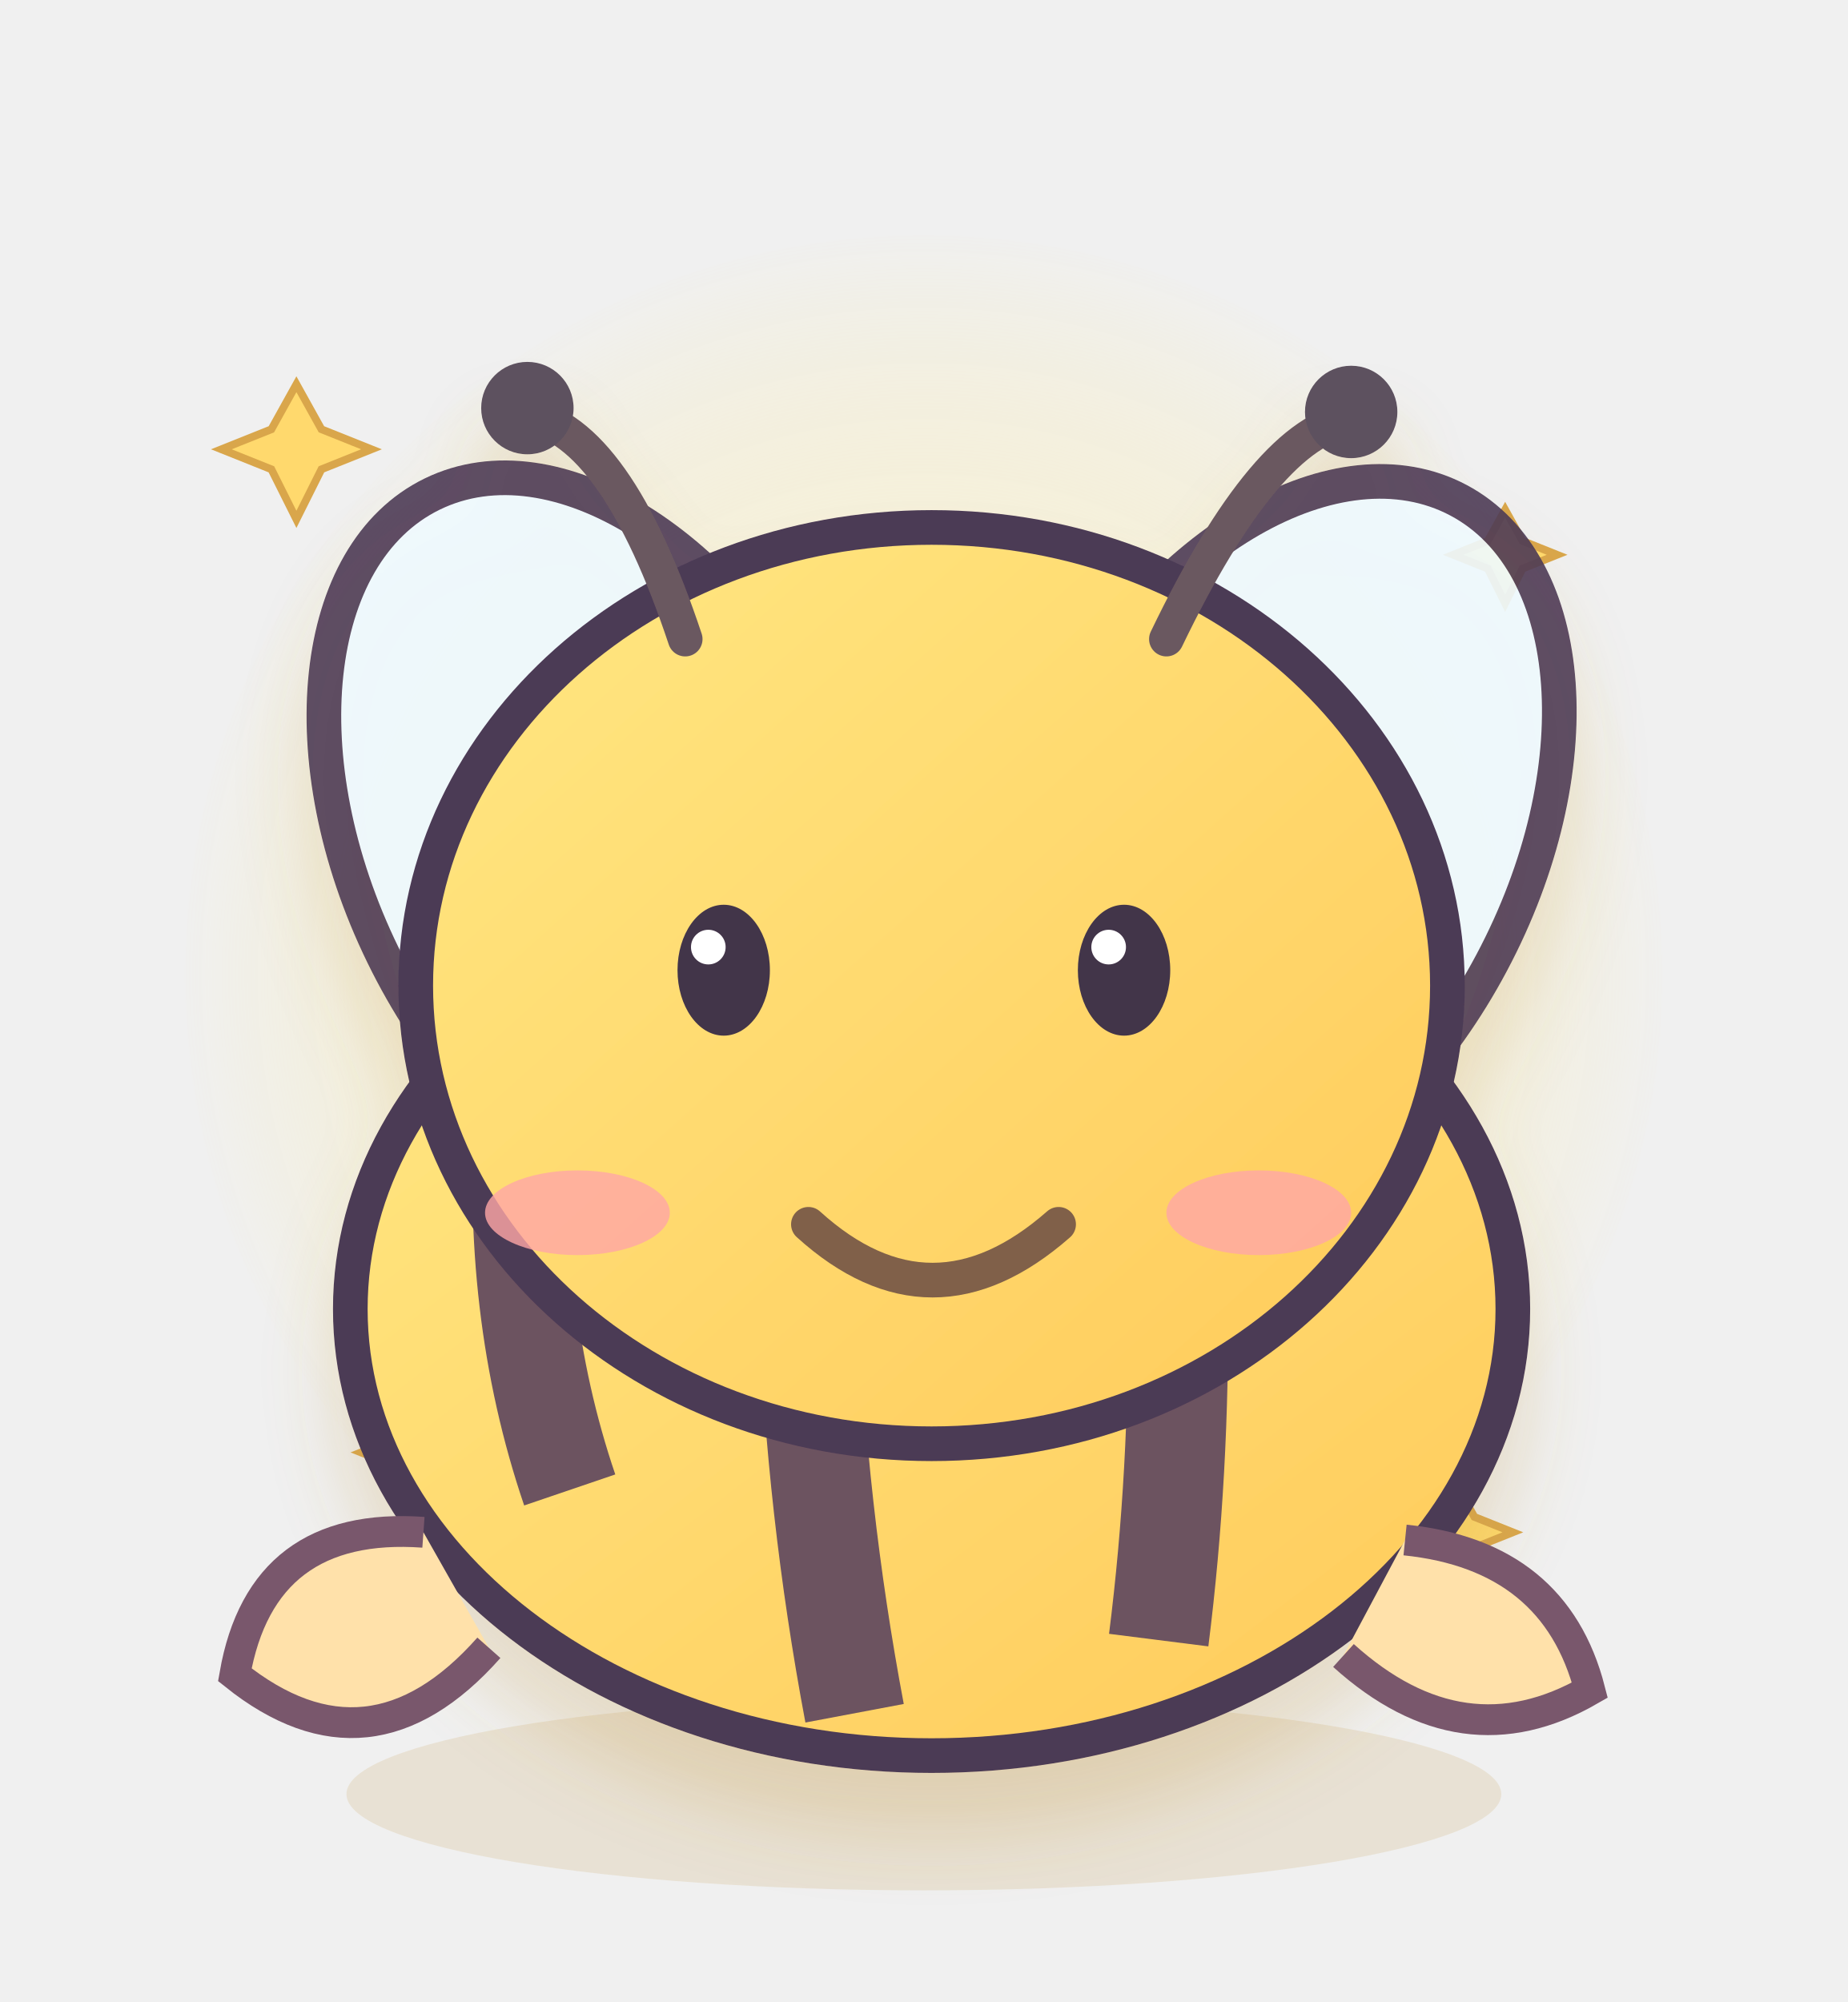
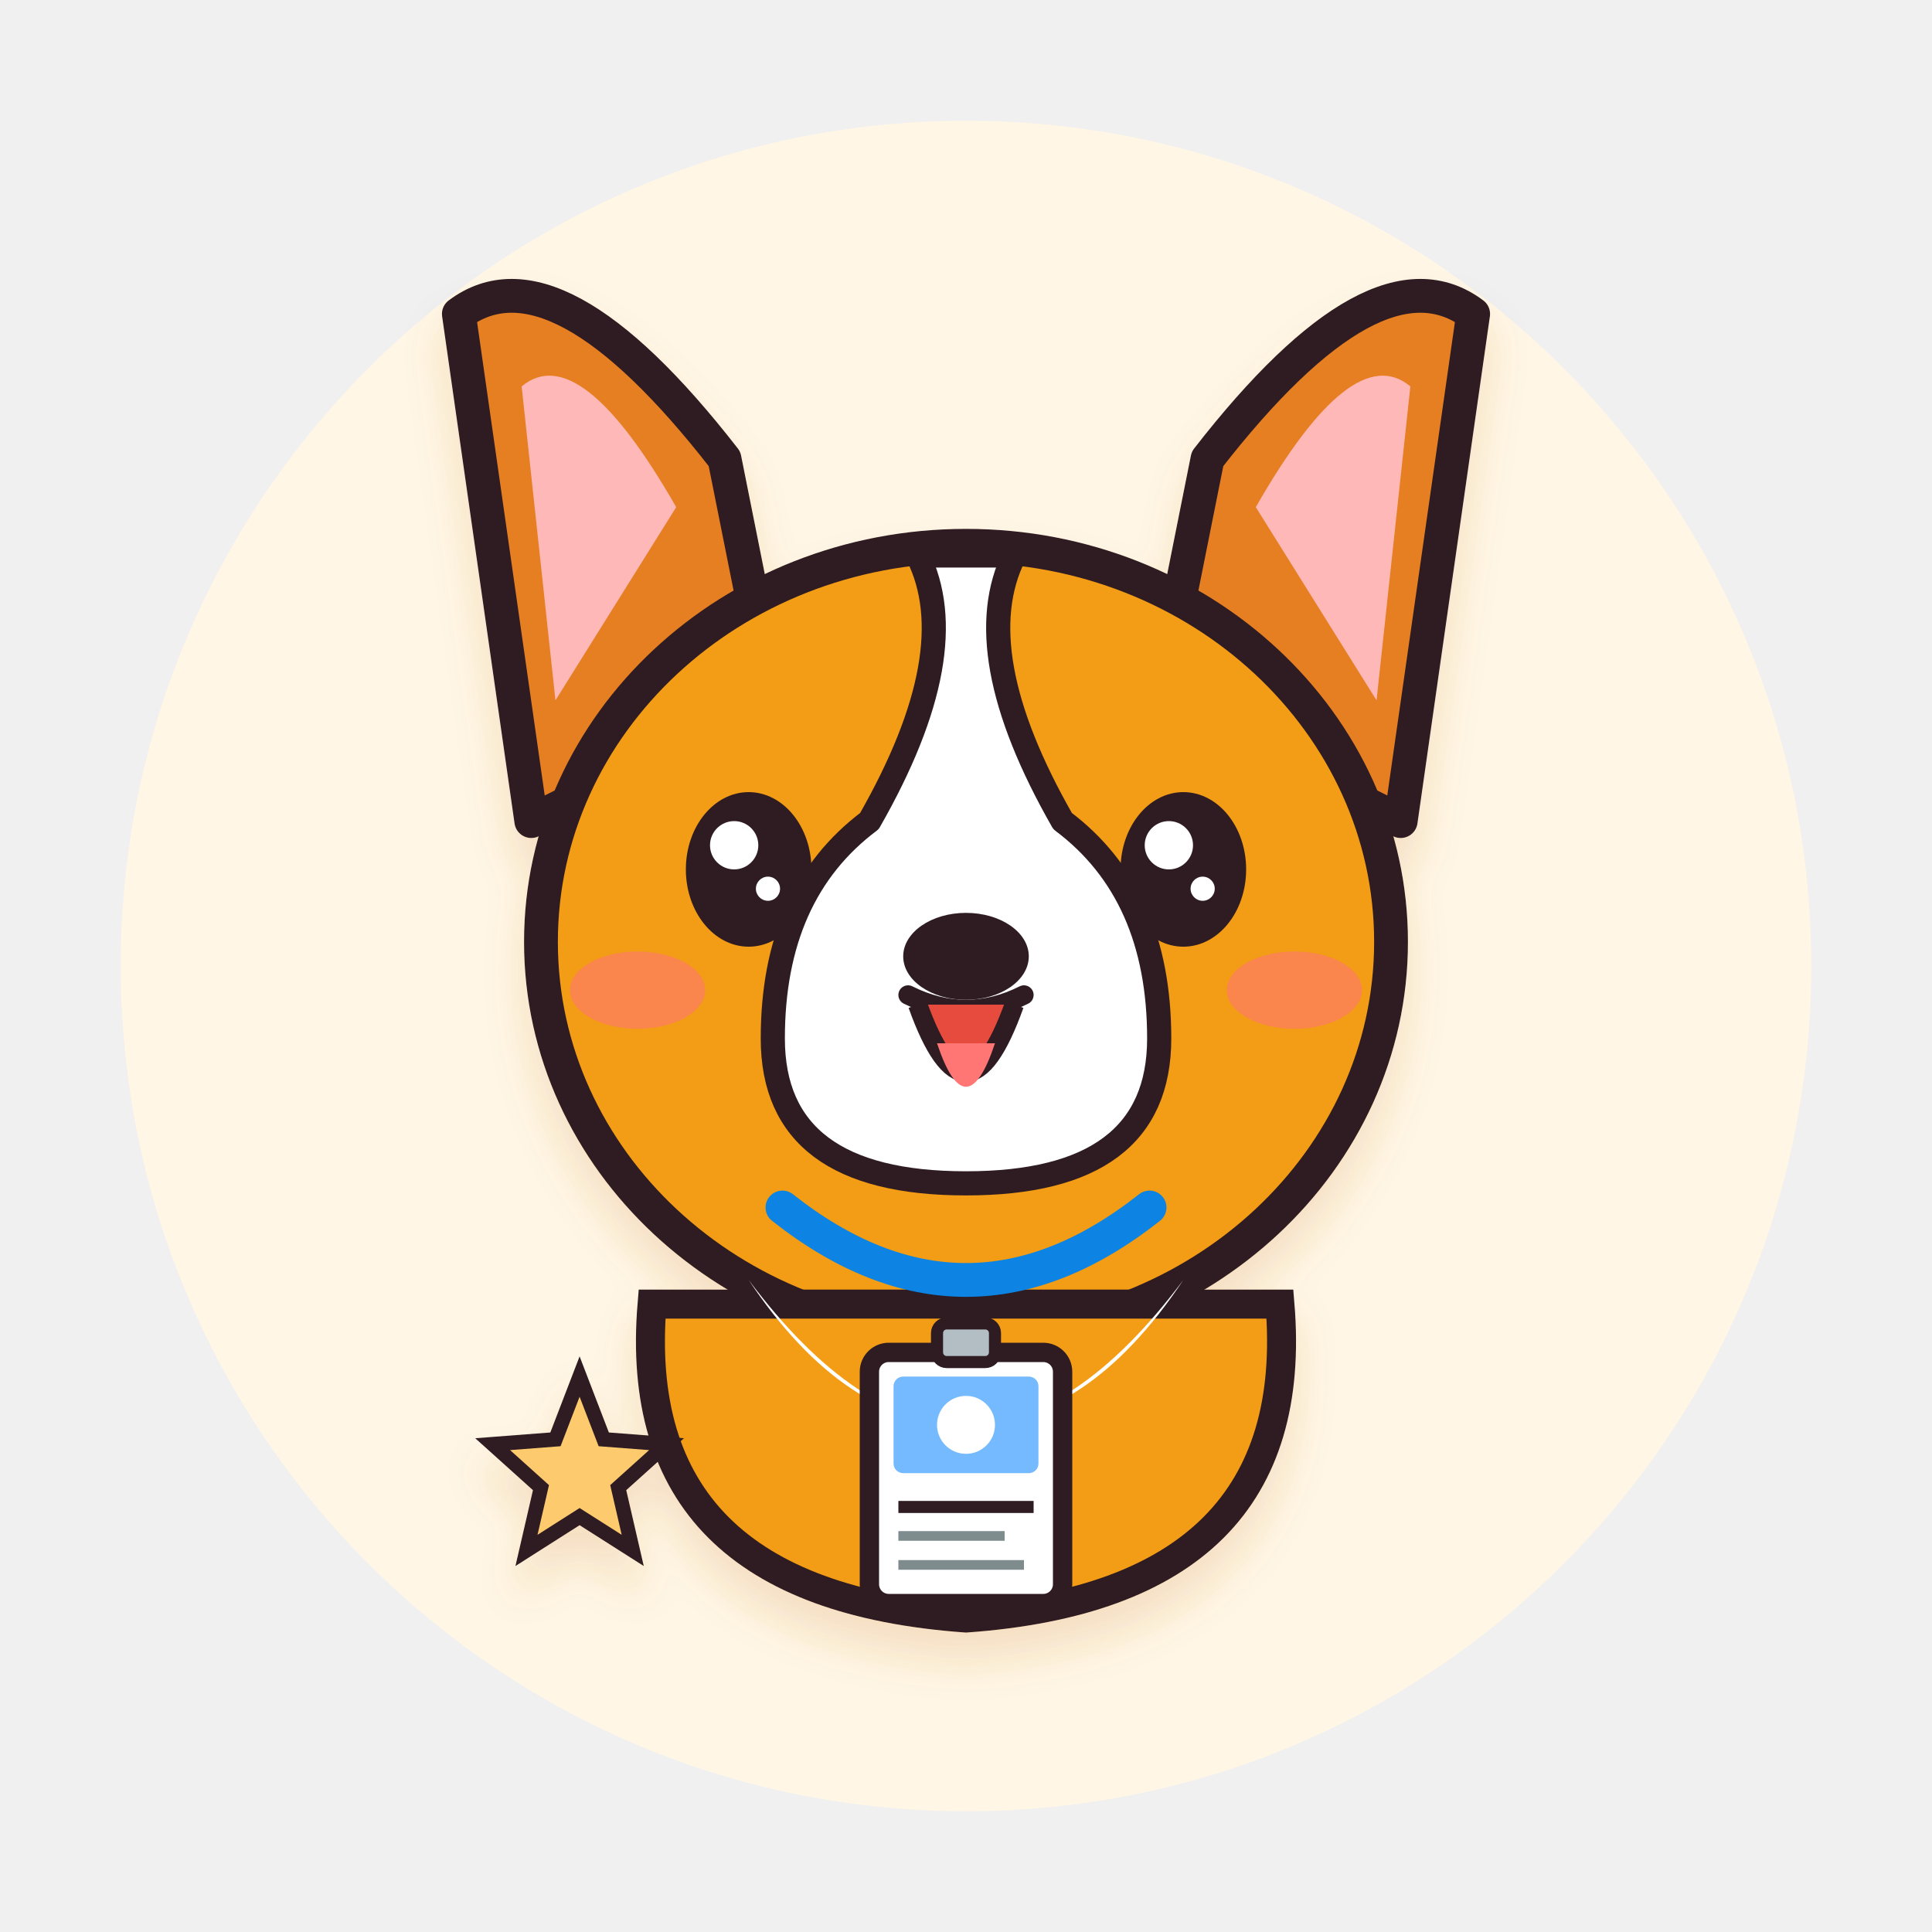
- <svg xmlns="http://www.w3.org/2000/svg" width="480" height="520" viewBox="0 0 480 520">
+ <svg xmlns="http://www.w3.org/2000/svg" viewBox="0 0 400 400" width="100%" height="100%">
  <defs>
-     <linearGradient id="body" x1="0" y1="0" x2="1" y2="1">
-       <stop stop-color="#ffe883" />
-       <stop offset="1" stop-color="#ffca5a" />
-     </linearGradient>
-     <radialGradient id="bubble">
-       <stop stop-color="#fff" stop-opacity=".9" />
-       <stop offset="1" stop-color="#ffe883" stop-opacity="0" />
-     </radialGradient>
-     <filter id="shadow" x="-30%" y="-30%" width="160%" height="160%">
-       <feDropShadow dx="0" dy="16" stdDeviation="9" flood-color="#c2953d" flood-opacity=".23" />
+     <filter id="shadow-b" x="-10%" y="-10%" width="120%" height="120%">
+       <feDropShadow dx="0" dy="6" stdDeviation="4" flood-color="#c97b24" flood-opacity="0.18" />
    </filter>
  </defs>
-   <ellipse cx="240" cy="466" rx="150" ry="25" fill="#c2953d" opacity=".16" />
-   <circle cx="240" cy="253" r="192" fill="url(#bubble)" />
-   <path d="M77 99.8 l6.5 11.7 13.0 5.2 -13.0 5.2 -6.5 13.0 -6.5 -13.0 -13.0 -5.2 13.0 -5.2z" fill="#ffd96d" stroke="#d9a64b" stroke-width="2" />
-   <path d="M391 132.4 l4.5 8.1 9.0 3.6 -9.0 3.6 -4.5 9.0 -4.5 -9.0 -9.0 -3.6 9.0 -3.6z" fill="#ffd96d" stroke="#d9a64b" stroke-width="2" />
-   <path d="M378 385 l5 9 10 4 -10 4 -5 10 -5 -10 -10 -4 10 -4z" fill="#ffd96d" stroke="#d9a64b" stroke-width="2" />
-   <path d="M105 367.5 l3.75 6.75 7.5 3.0 -7.5 3.0 -3.75 7.5 -3.75 -7.5 -7.5 -3.0 7.5 -3.0z" fill="#ffd96d" stroke="#d9a64b" stroke-width="2" />
-   <g filter="url(#shadow)">
-     <ellipse cx="157" cy="220" rx="64" ry="102" transform="rotate(-26 157 220)" fill="#f0faff" opacity=".9" stroke="#4c3a55" stroke-width="9" stroke-linejoin="round" />
-     <ellipse cx="331" cy="220" rx="64" ry="102" transform="rotate(28 331 220)" fill="#f0faff" opacity=".9" stroke="#4c3a55" stroke-width="9" stroke-linejoin="round" />
-     <ellipse cx="242" cy="340" rx="151" ry="116" fill="url(#body)" stroke="#4c3a55" stroke-width="9" stroke-linejoin="round" />
-     <path d="M136 285 Q132 340 148 387" stroke="#6c5260" stroke-width="25" fill="none" />
-     <path d="M214 229 Q202 339 222 445" stroke="#6c5260" stroke-width="26" fill="none" />
-     <path d="M299 240 Q312 339 301 426" stroke="#6c5260" stroke-width="26" fill="none" />
-     <ellipse cx="242" cy="256" rx="134" ry="119" fill="url(#body)" stroke="#4c3a55" stroke-width="9" stroke-linejoin="round" />
-     <ellipse cx="188" cy="252" rx="12" ry="17" fill="#433449" />
-     <circle cx="184" cy="246" r="4.5" fill="#fff" />
-     <ellipse cx="292" cy="252" rx="12" ry="17" fill="#433449" />
-     <circle cx="288" cy="246" r="4.5" fill="#fff" />
-     <ellipse cx="150" cy="315" rx="24" ry="11" fill="#ffa6a6" opacity=".8" />
-     <ellipse cx="327" cy="315" rx="24" ry="11" fill="#ffa6a6" opacity=".8" />
-     <path d="M210 318 Q242 347 275 318" stroke="#806048" stroke-width="9" fill="none" stroke-linecap="round" />
-     <path d="M178 166 Q160 112 137 108 M303 166 Q329 112 351 109" stroke="#6b5960" stroke-width="9" stroke-linecap="round" fill="none" />
-     <circle cx="137" cy="106" r="12" fill="#5d515f" />
-     <circle cx="351" cy="107" r="12" fill="#5d515f" />
+   <circle cx="200" cy="200" r="175" fill="#fff6e5" />
+   <g filter="url(#shadow-b)">
+     <path d="M110 170 L95 65 Q115 50 150 95 L160 145 Z" fill="#e67e22" stroke="#2d1c24" stroke-width="7" stroke-linejoin="round" />
+     <path d="M115 145 L108 80 Q120 70 140 105 Z" fill="#ffb8b8" />
+     <path d="M290 170 L305 65 Q285 50 250 95 L240 145 Z" fill="#e67e22" stroke="#2d1c24" stroke-width="7" stroke-linejoin="round" />
+     <path d="M285 145 L292 80 Q280 70 260 105 Z" fill="#ffb8b8" />
+     <ellipse cx="200" cy="195" rx="88" ry="82" fill="#f39c12" stroke="#2d1c24" stroke-width="7" />
+     <path d="M190 115 Q200 135 180 170 Q160 185 160 215 Q160 245 200 245 Q240 245 240 215 Q240 185 220 170 Q200 135 210 115 Z" fill="#ffffff" stroke="#2d1c24" stroke-width="5" stroke-linejoin="round" />
+     <ellipse cx="155" cy="180" rx="13" ry="16" fill="#2d1c24" />
+     <circle cx="152" cy="175" r="5" fill="#ffffff" />
+     <circle cx="159" cy="184" r="2.5" fill="#ffffff" />
+     <ellipse cx="245" cy="180" rx="13" ry="16" fill="#2d1c24" />
+     <circle cx="242" cy="175" r="5" fill="#ffffff" />
+     <circle cx="249" cy="184" r="2.5" fill="#ffffff" />
+     <ellipse cx="200" cy="198" rx="13" ry="9" fill="#2d1c24" />
+     <path d="M188 206 Q200 212 212 206" fill="none" stroke="#2d1c24" stroke-width="4" stroke-linecap="round" />
+     <path d="M190 208 Q200 236 210 208" fill="#e74c3c" stroke="#2d1c24" stroke-width="4" />
+     <path d="M194 216 Q200 234 206 216" fill="#ff7675" />
+     <ellipse cx="132" cy="205" rx="14" ry="8" fill="#ff7675" opacity="0.6" />
+     <ellipse cx="268" cy="205" rx="14" ry="8" fill="#ff7675" opacity="0.6" />
+     <path d="M135 270 Q130 330 200 335 Q270 330 265 270 Z" fill="#f39c12" stroke="#2d1c24" stroke-width="6" />
+     <path d="M155 265 Q200 325 245 265 Q225 295 200 295 Q175 295 155 265 Z" fill="#ffffff" />
+     <path d="M162 250 Q200 280 238 250" fill="none" stroke="#0984e3" stroke-width="7" stroke-linecap="round" />
+     <rect x="180" y="280" width="40" height="52" rx="4" fill="#ffffff" stroke="#2d1c24" stroke-width="4" />
+     <rect x="185" y="285" width="30" height="20" rx="2" fill="#74b9ff" />
+     <circle cx="200" cy="295" r="6" fill="#ffffff" />
+     <line x1="186" y1="312" x2="214" y2="312" stroke="#2d1c24" stroke-width="2.5" />
+     <line x1="186" y1="318" x2="208" y2="318" stroke="#7f8c8d" stroke-width="2" />
+     <line x1="186" y1="324" x2="212" y2="324" stroke="#7f8c8d" stroke-width="2" />
+     <rect x="194" y="274" width="12" height="8" rx="2" fill="#b2bec3" stroke="#2d1c24" stroke-width="2.5" />
+     <path d="M120 285 L125 298 L138 299 L128 308 L131 321 L120 314 L109 321 L112 308 L102 299 L115 298 Z" fill="#fdcb6e" stroke="#2d1c24" stroke-width="3" />
  </g>
-   <path d="M110 398 q-42 -3 -49 37 q35 28 66 -7" fill="#ffe1aa" stroke="#79576c" stroke-width="8" />
-   <path d="M365 400 q39 4 48 39 q-33 19 -64 -9" fill="#ffe1aa" stroke="#79576c" stroke-width="8" />
</svg>
